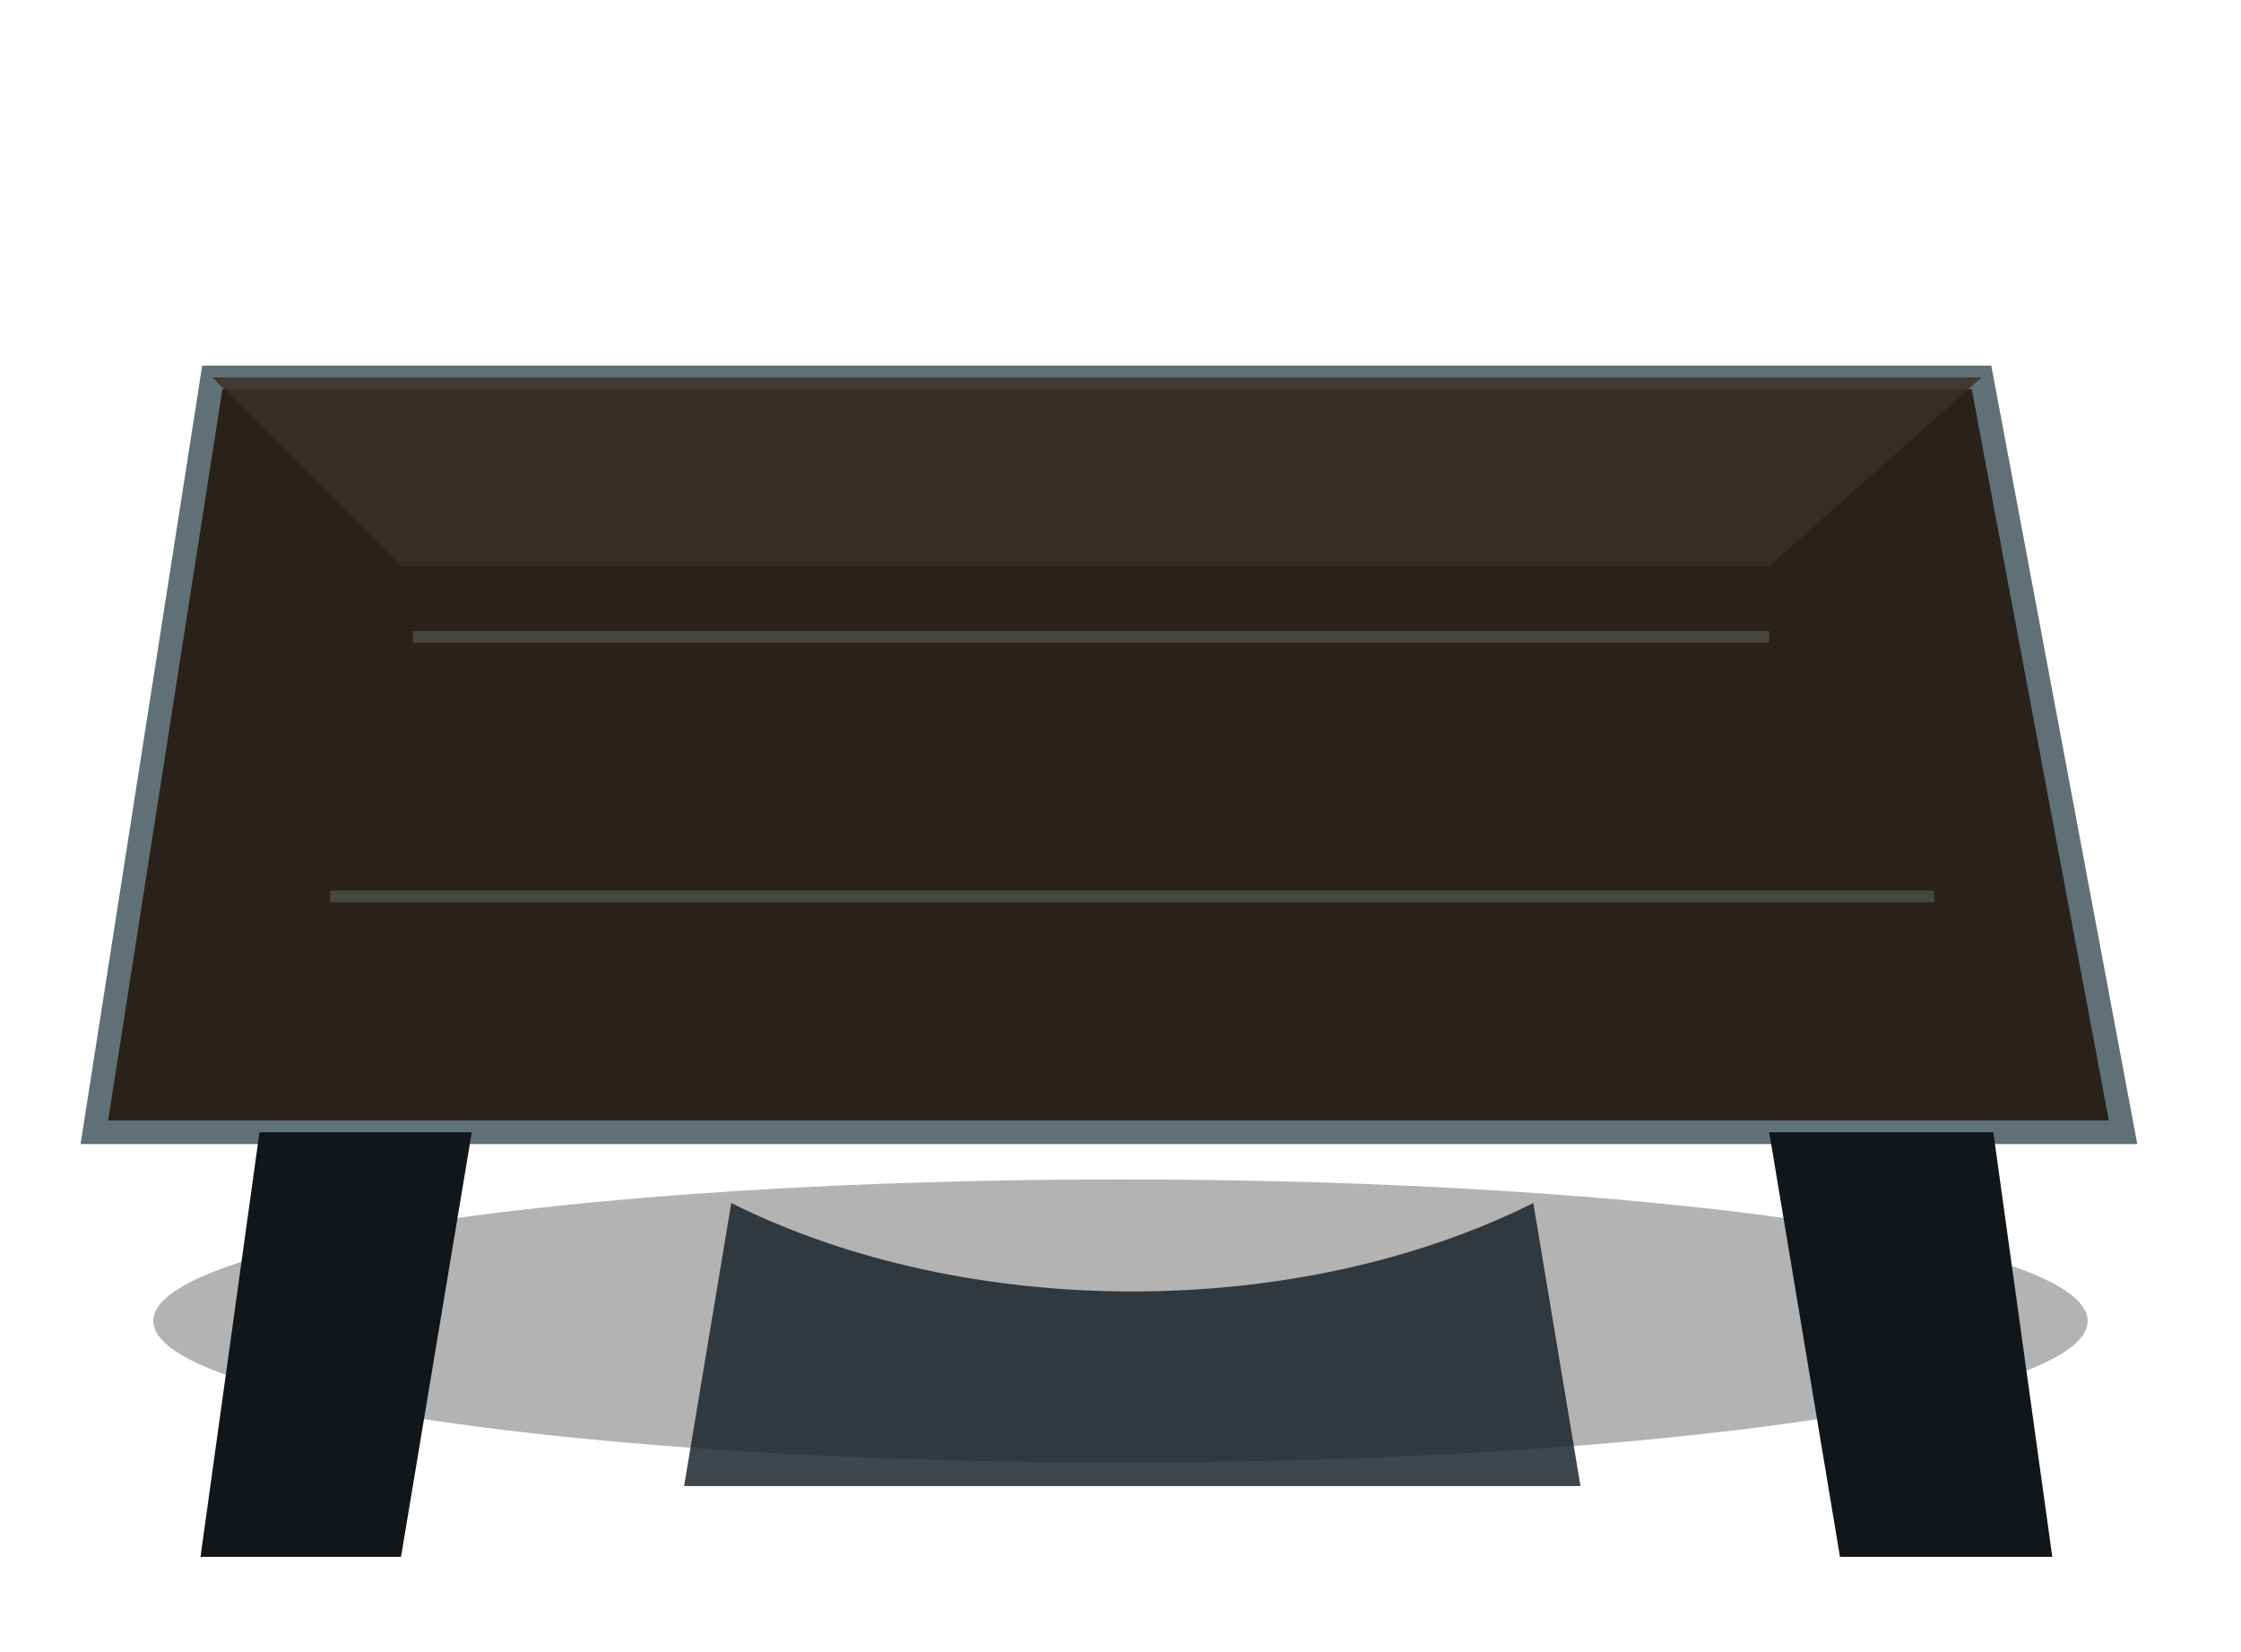
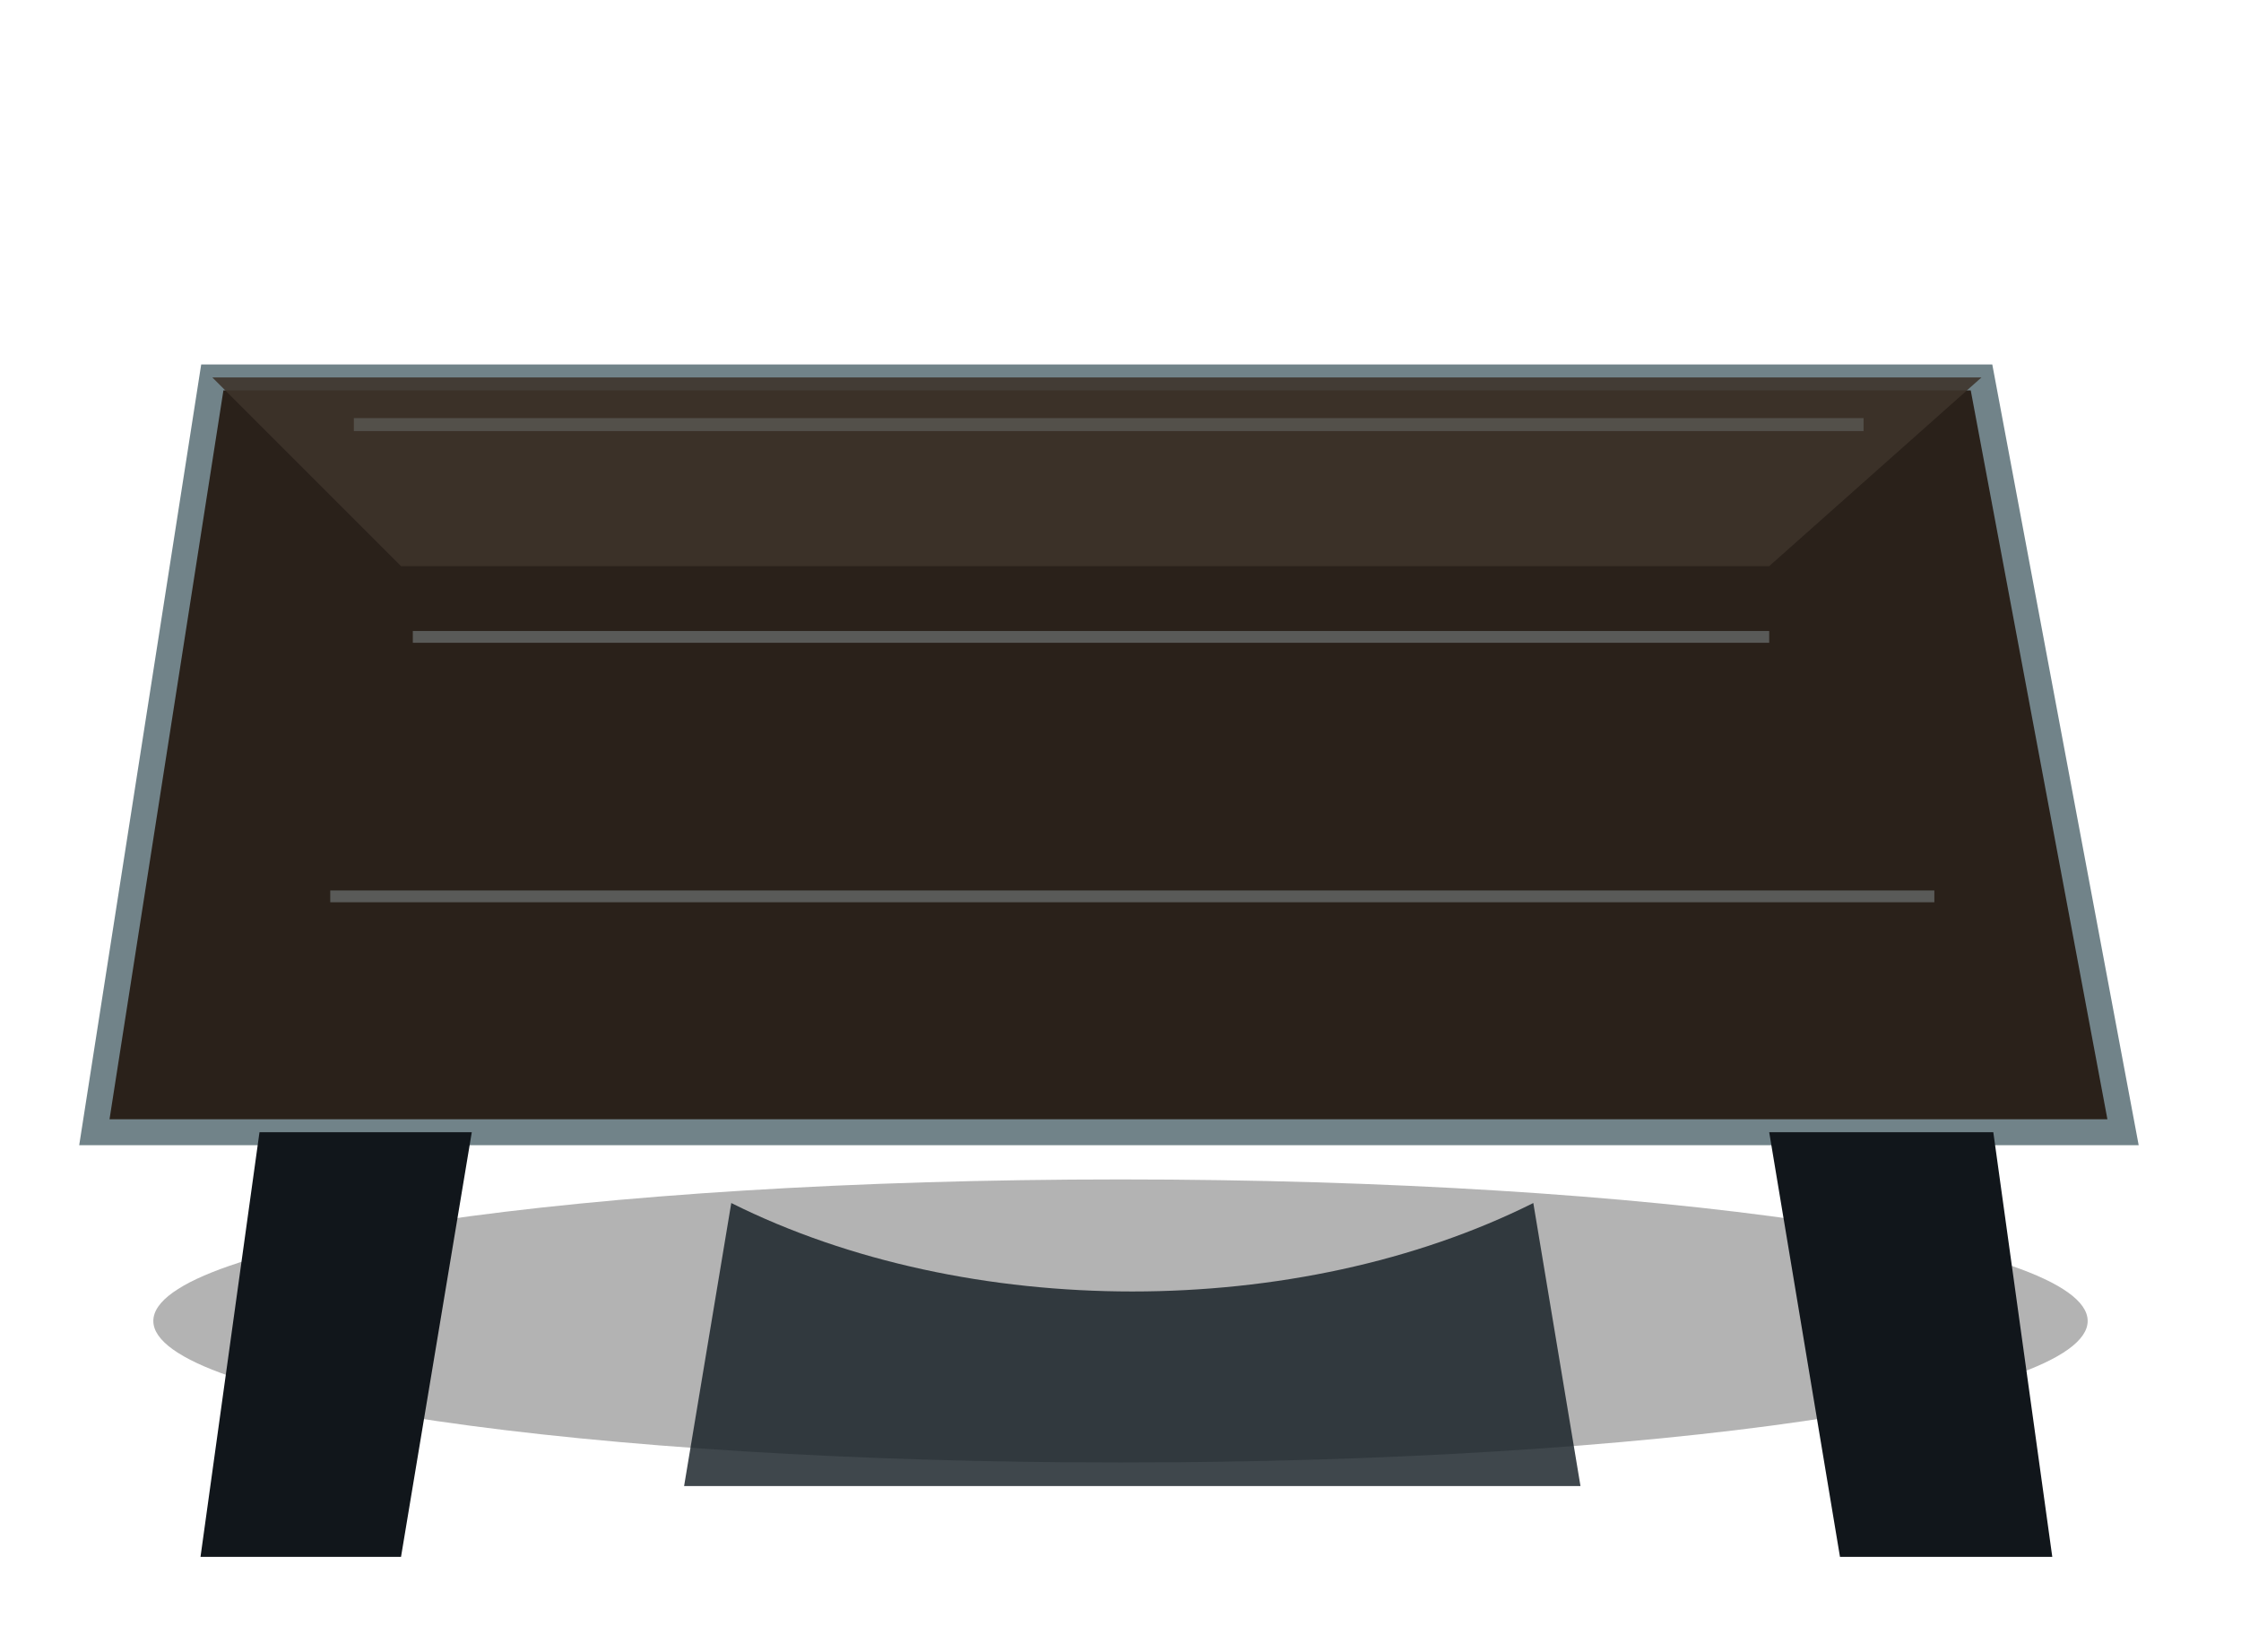
<svg xmlns="http://www.w3.org/2000/svg" width="190" height="140" viewBox="0 0 190 140">
  <ellipse cx="95" cy="112" rx="82" ry="12" fill="#000000" opacity="0.3" />
-   <path d="M18 32 L168 32 L180 96 L8 96 Z" fill="#2a211a" stroke="#607077" stroke-width="2" />
-   <path d="M18 32 L168 32 L150 48 L34 48 Z" fill="#3a3028" opacity="0.84" />
+   <path d="M18 32 L168 32 L180 96 L8 96 Z" fill="#2a211a" stroke="#718389" stroke-width="2.2" />
+   <path d="M18 32 L168 32 L150 48 L34 48 Z" fill="#3d332a" opacity="0.88" />
  <path d="M22 96 H40 L34 132 H17 Z" fill="#11161b" />
  <path d="M150 96 H169 L174 132 H156 Z" fill="#11161b" />
  <path d="M62 102 C82 112 110 112 130 102 L134 126 L58 126 Z" fill="#151e25" opacity="0.82" />
-   <g stroke="#6d7a7d" stroke-width="1" opacity="0.42">
+   <path d="M30 36 H158" stroke="#8fa1a3" stroke-width="1.1" opacity="0.28" />
+   <g stroke="#8d999b" stroke-width="1" opacity="0.48">
    <path d="M35 54 H150" />
    <path d="M28 76 H164" />
  </g>
</svg>
